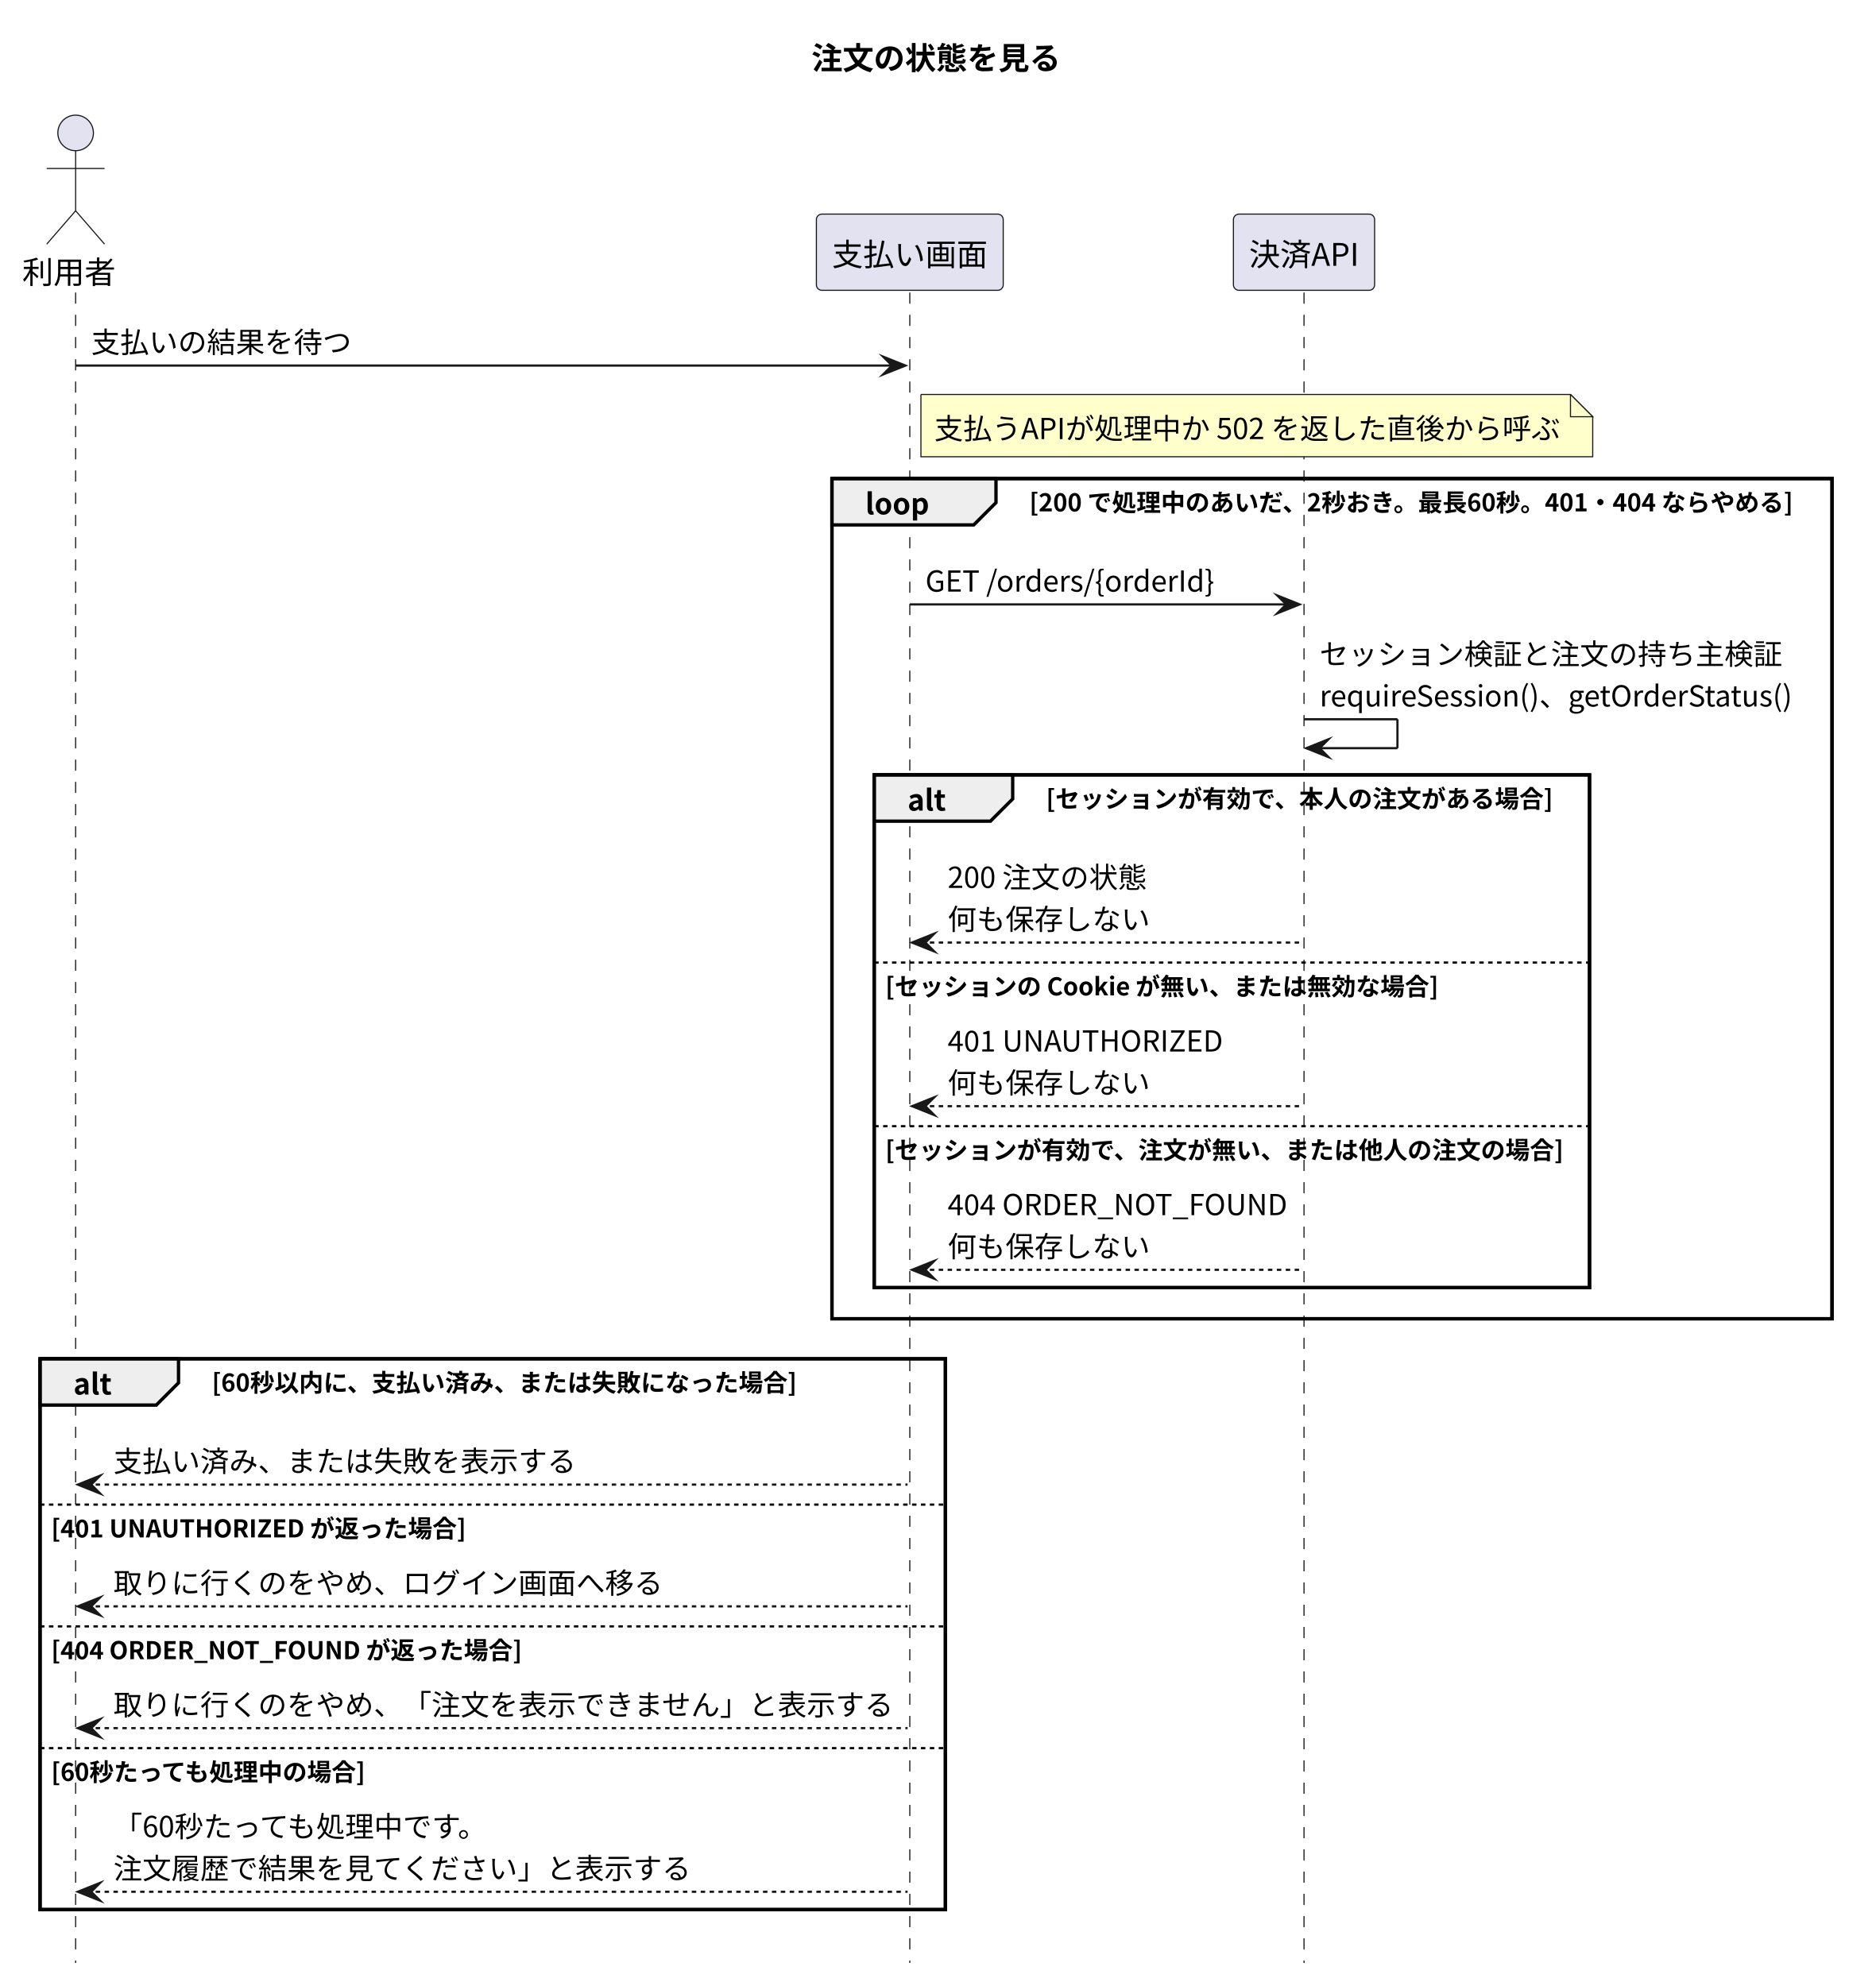
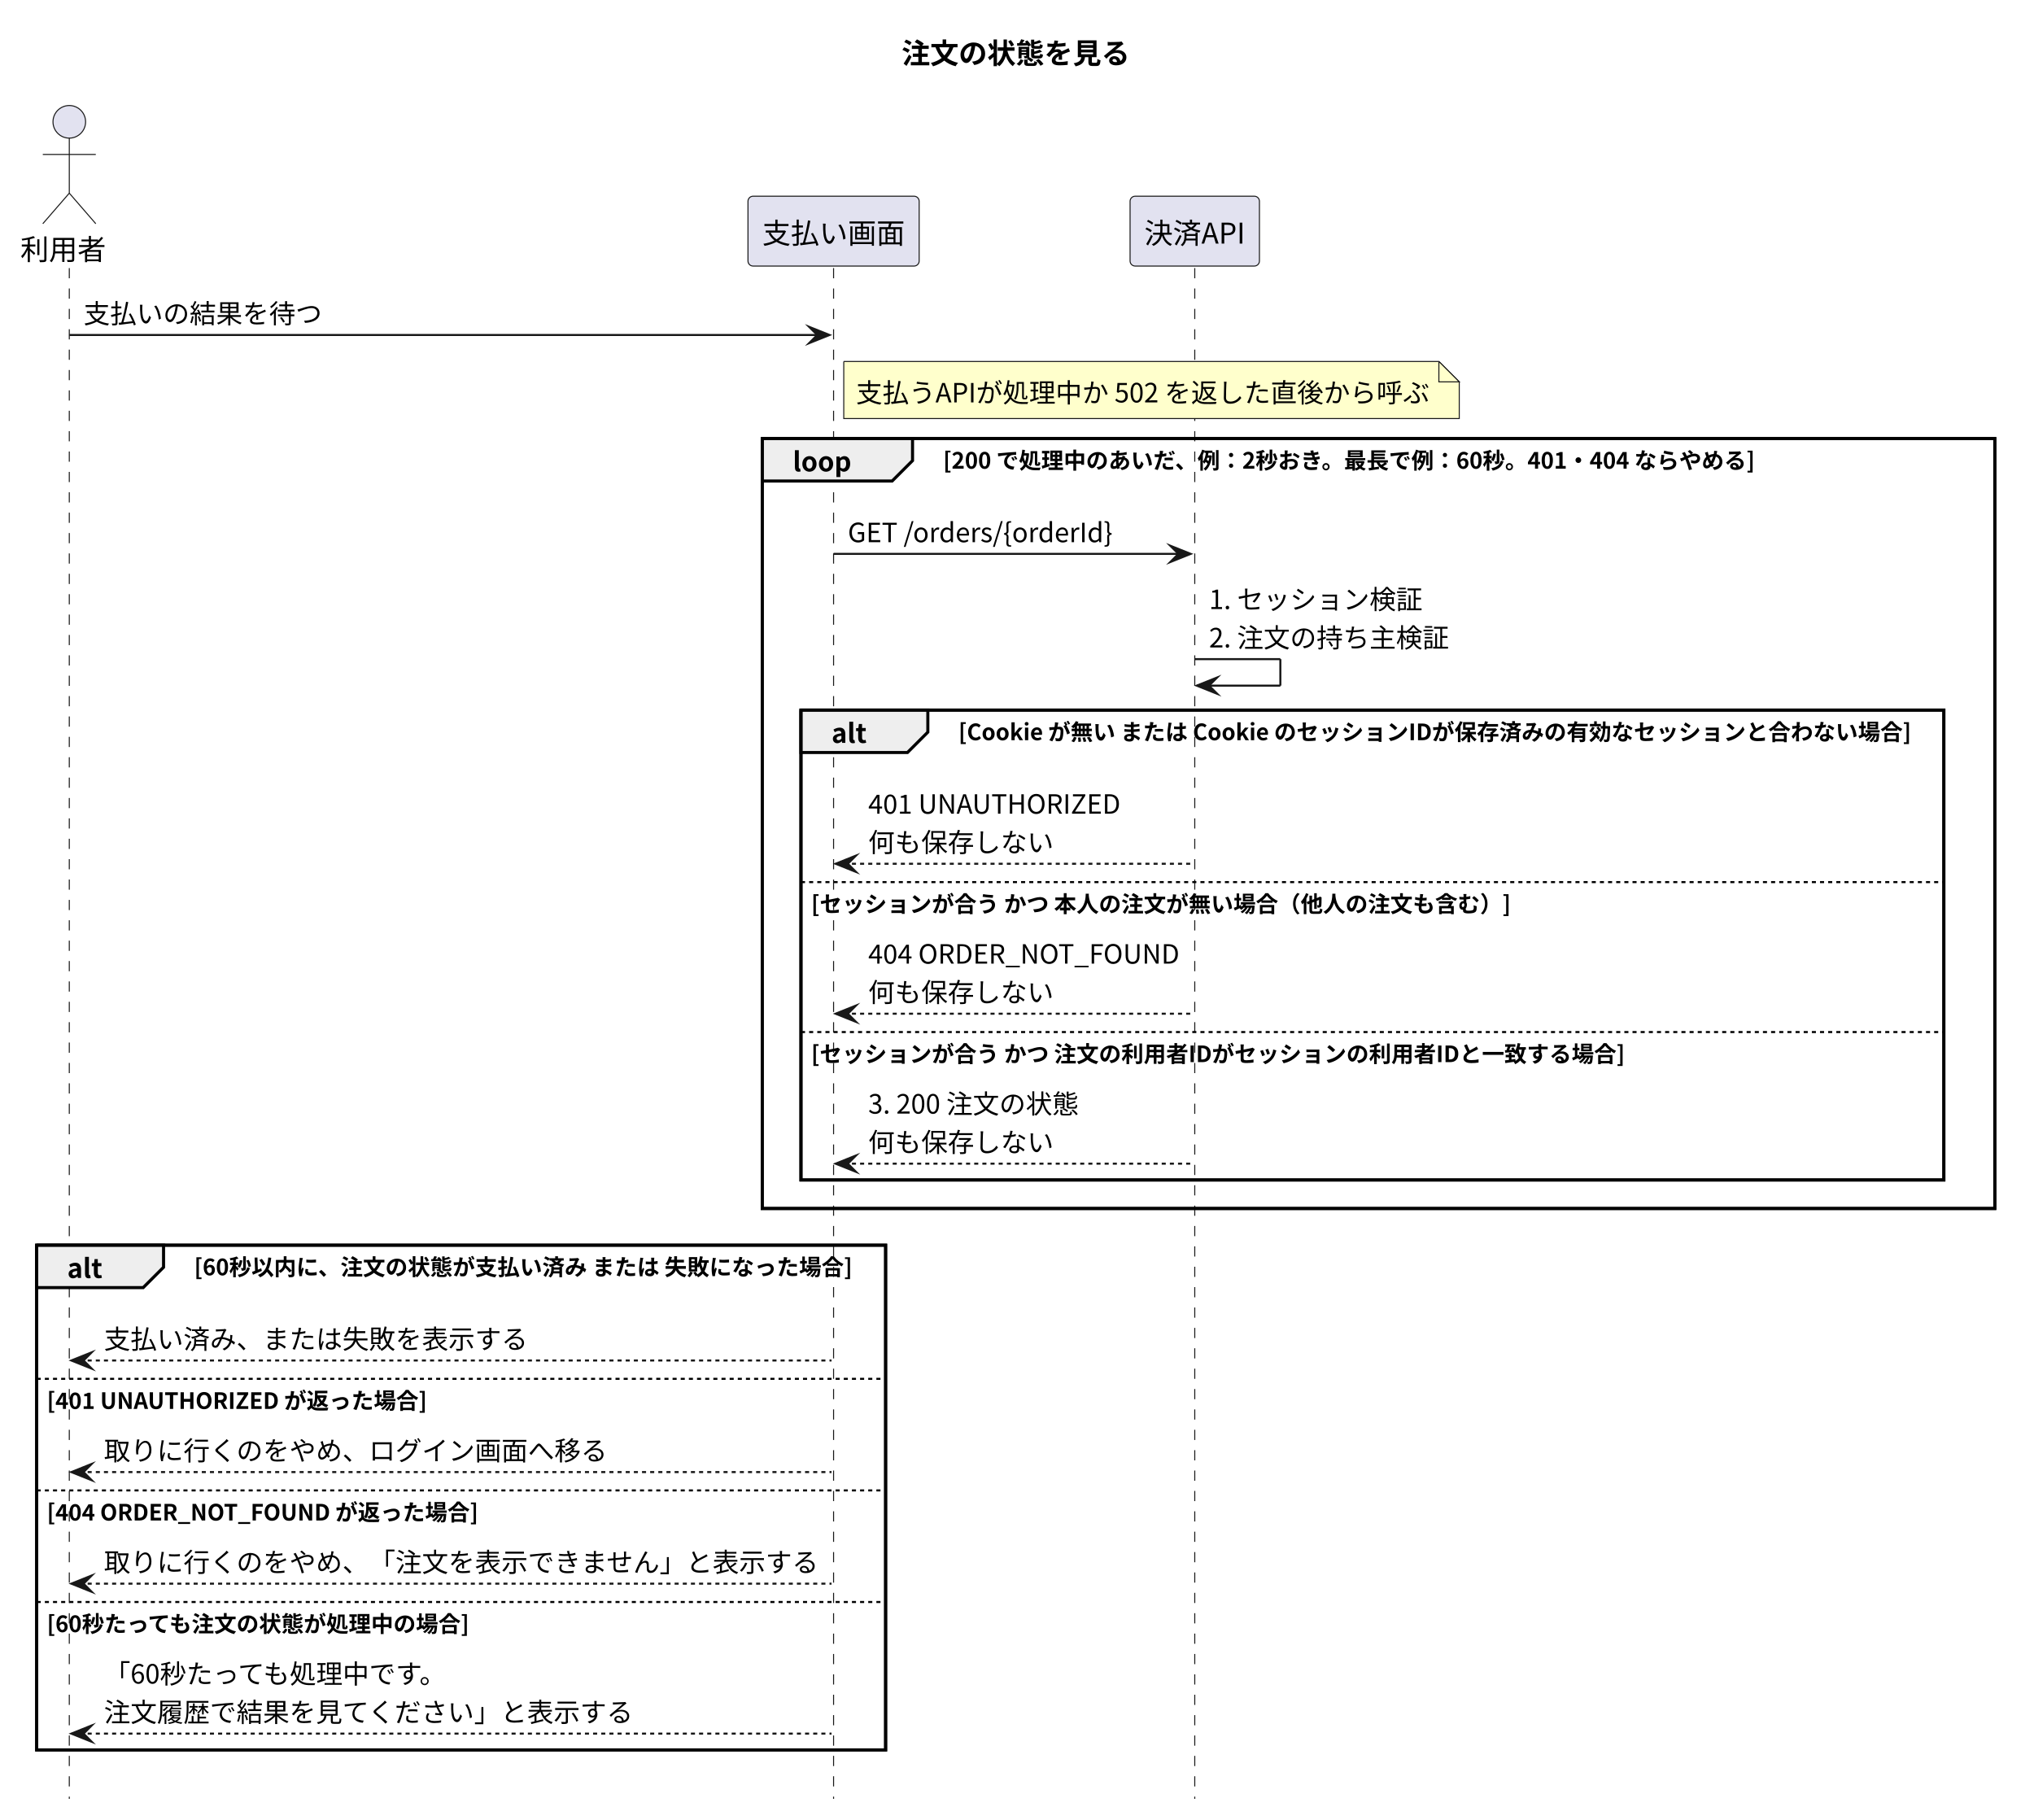
- <svg xmlns="http://www.w3.org/2000/svg" version="1.1" data-diagram-type="SEQUENCE" style="width:843px;height:893px;background:#FFFFFF;" width="843px" height="893px" viewBox="0 0 843 893" zoomAndPan="magnify" preserveAspectRatio="none" contentStyleType="text/css">
+ <svg xmlns="http://www.w3.org/2000/svg" version="1.1" data-diagram-type="SEQUENCE" style="width:998px;height:893px;background:#FFFFFF;" width="998px" height="893px" viewBox="0 0 998 893" zoomAndPan="magnify" preserveAspectRatio="none" contentStyleType="text/css">
  <defs />
  <g font-family="sans-serif" lengthAdjust="spacing">
    <g class="title" data-source-line="7">
-       <text x="364.795" y="31.24" fill="#000" font-size="14" textLength="112" font-weight="700" font-family="'Noto Sans CJK JP'">注文の状態を見る</text>
+       <text x="442.385" y="31.24" fill="#000" font-size="14" textLength="112" font-weight="700" font-family="'Noto Sans CJK JP'">注文の状態を見る</text>
    </g>
-     <rect x="374" y="215.192" width="449.588" height="377.776" fill="none" style="stroke:#000;stroke-width:1.5;" />
-     <rect x="393" y="348.416" width="321.565" height="230.552" fill="none" style="stroke:#000;stroke-width:1.5;" />
-     <rect x="18" y="610.968" width="407" height="247.656" fill="none" style="stroke:#000;stroke-width:1.5;" />
+     <rect x="374" y="215.192" width="604.77" height="377.776" fill="none" style="stroke:#000;stroke-width:1.5;" />
+     <rect x="393" y="348.416" width="560.77" height="230.552" fill="none" style="stroke:#000;stroke-width:1.5;" />
+     <rect x="18" y="610.968" width="416.539" height="247.656" fill="none" style="stroke:#000;stroke-width:1.5;" />
    <g class="participant-lifeline" data-qualified-name="User" data-entity-uid="part1" id="part1-lifeline" data-source-line="9">
      <g>
        <rect x="30.5" y="131.544" width="8" height="751.079" fill="#000" fill-opacity="0" />
        <line x1="34" y1="131.544" x2="34" y2="882.623" style="stroke:#181818;stroke-width:0.5;stroke-dasharray:5,5;" />
      </g>
    </g>
    <g class="participant-lifeline" data-qualified-name="Screen" data-entity-uid="part2" id="part2-lifeline" data-source-line="10">
      <g>
        <rect x="405.5" y="131.544" width="8" height="751.079" fill="#000" fill-opacity="0" />
        <line x1="409" y1="131.544" x2="409" y2="882.623" style="stroke:#181818;stroke-width:0.5;stroke-dasharray:5,5;" />
      </g>
    </g>
    <g class="participant-lifeline" data-qualified-name="API" data-entity-uid="part3" id="part3-lifeline" data-source-line="11">
      <g>
        <rect x="582.718" y="131.544" width="8" height="751.079" fill="#000" fill-opacity="0" />
        <line x1="586.218" y1="131.544" x2="586.218" y2="882.623" style="stroke:#181818;stroke-width:0.5;stroke-dasharray:5,5;" />
      </g>
    </g>
    <g class="participant participant-head" data-qualified-name="User" data-entity-uid="part1" id="part1-head" data-source-line="9">
      <text x="10" y="127.512" fill="#000" font-size="14" textLength="42" font-family="'Noto Sans CJK JP'">利用者</text>
      <ellipse cx="34" cy="59.772" rx="8" ry="8" fill="#E2E2F0" style="stroke:#181818;stroke-width:0.5;" />
      <path d="M34,67.772 L34,94.772 M21,75.772 L47,75.772 M34,94.772 L21,109.772 M34,94.772 L47,109.772" style="stroke:#181818;stroke-width:0.5;" fill="none" />
    </g>
    <g class="participant participant-head" data-qualified-name="Screen" data-entity-uid="part2" id="part2-head" data-source-line="10">
      <rect x="367" y="96.272" width="84" height="34.272" fill="#E2E2F0" style="stroke:#181818;stroke-width:0.5;" rx="2.5" ry="2.5" />
      <text x="374" y="119.512" fill="#000" font-size="14" textLength="70" font-family="'Noto Sans CJK JP'">支払い画面</text>
    </g>
    <g class="participant participant-head" data-qualified-name="API" data-entity-uid="part3" id="part3-head" data-source-line="11">
      <rect x="554.48" y="96.272" width="63.476" height="34.272" fill="#E2E2F0" style="stroke:#181818;stroke-width:0.5;" rx="2.5" ry="2.5" />
      <text x="561.48" y="119.512" fill="#000" font-size="14" textLength="49.476" font-family="'Noto Sans CJK JP'">決済API</text>
    </g>
    <g class="message" data-entity-1="part1" data-entity-2="part2" id="msg1" data-source-line="13">
      <polygon points="397,160.368,407,164.368,397,168.368,401,164.368" fill="#181818" style="stroke:#181818;stroke-width:1;stroke-linejoin:miter;stroke-miterlimit:10;" />
      <line x1="34" y1="164.368" x2="403" y2="164.368" style="stroke:#181818;stroke-width:1;" />
      <text x="41" y="158.624" fill="#000" font-size="13" textLength="117" font-family="'Noto Sans CJK JP'">支払いの結果を待つ</text>
    </g>
    <path d="M414,177.368 L414,205.368 L716,205.368 L716,187.368 L706,177.368 L414,177.368" style="stroke:#181818;stroke-width:0.5;" fill="#FFC" />
    <path d="M706,177.368 L706,187.368 L716,187.368 L706,177.368" style="stroke:#181818;stroke-width:0.5;" fill="#FFC" />
    <text x="420" y="197.448" fill="#000" font-size="13" textLength="281.411" font-family="'Noto Sans CJK JP'">支払うAPIが処理中か 502 を返した直後から呼ぶ</text>
    <path d="M374,215.192 L447.743,215.192 L447.743,226.016 L437.743,236.016 L374,236.016 L374,215.192" style="stroke:#000;stroke-width:1.5;" fill="#EEE" />
-     <rect x="374" y="215.192" width="449.588" height="377.776" fill="none" style="stroke:#000;stroke-width:1.5;" />
+     <rect x="374" y="215.192" width="604.77" height="377.776" fill="none" style="stroke:#000;stroke-width:1.5;" />
    <text x="389" y="231.272" fill="#000" font-size="13" textLength="28.743" font-weight="700" font-family="'Noto Sans CJK JP'">loop</text>
-     <text x="462.743" y="229.952" fill="#000" font-size="11" textLength="344.188" font-weight="700" font-family="'Noto Sans CJK JP'">[200 で処理中のあいだ、2秒おき。最長60秒。401・404 ならやめる]</text>
+     <text x="462.743" y="229.952" fill="#000" font-size="11" textLength="399.187" font-weight="700" font-family="'Noto Sans CJK JP'">[200 で処理中のあいだ、例：2秒おき。最長で例：60秒。401・404 ならやめる]</text>
    <g class="message" data-entity-1="part2" data-entity-2="part3" id="msg2" data-source-line="16">
      <polygon points="574.218,267.768,584.218,271.768,574.218,275.768,578.218,271.768" fill="#181818" style="stroke:#181818;stroke-width:1;stroke-linejoin:miter;stroke-miterlimit:10;" />
      <line x1="409" y1="271.768" x2="580.218" y2="271.768" style="stroke:#181818;stroke-width:1;" />
      <text x="416" y="266.024" fill="#000" font-size="13" textLength="130.702" font-family="'Noto Sans CJK JP'">GET /orders/{orderId}</text>
    </g>
    <g class="message" data-entity-1="part3" data-entity-2="part3" id="msg3" data-source-line="17">
      <line x1="586.218" y1="323.416" x2="628.218" y2="323.416" style="stroke:#181818;stroke-width:1;" />
      <line x1="628.218" y1="323.416" x2="628.218" y2="336.416" style="stroke:#181818;stroke-width:1;" />
      <line x1="587.218" y1="336.416" x2="628.218" y2="336.416" style="stroke:#181818;stroke-width:1;" />
      <polygon points="597.218,332.416,587.218,336.416,597.218,340.416,593.218,336.416" fill="#181818" style="stroke:#181818;stroke-width:1;stroke-linejoin:miter;stroke-miterlimit:10;" />
-       <text x="593.218" y="298.848" fill="#000" font-size="13" textLength="208" font-family="'Noto Sans CJK JP'">セッション検証と注文の持ち主検証</text>
-       <text x="593.218" y="317.672" fill="#000" font-size="13" textLength="214.37" font-family="'Noto Sans CJK JP'">requireSession()、getOrderStatus()</text>
+       <text x="593.218" y="298.848" fill="#000" font-size="13" textLength="104.741" font-family="'Noto Sans CJK JP'">1. セッション検証</text>
+       <text x="593.218" y="317.672" fill="#000" font-size="13" textLength="117.741" font-family="'Noto Sans CJK JP'">2. 注文の持ち主検証</text>
    </g>
    <path d="M393,348.416 L455.251,348.416 L455.251,359.24 L445.251,369.24 L393,369.24 L393,348.416" style="stroke:#000;stroke-width:1.5;" fill="#EEE" />
-     <rect x="393" y="348.416" width="321.565" height="230.552" fill="none" style="stroke:#000;stroke-width:1.5;" />
+     <rect x="393" y="348.416" width="560.77" height="230.552" fill="none" style="stroke:#000;stroke-width:1.5;" />
    <text x="408" y="364.496" fill="#000" font-size="13" textLength="17.251" font-weight="700" font-family="'Noto Sans CJK JP'">alt</text>
-     <text x="470.251" y="363.176" fill="#000" font-size="11" textLength="228.314" font-weight="700" font-family="'Noto Sans CJK JP'">[セッションが有効で、本人の注文がある場合]</text>
+     <text x="470.251" y="363.176" fill="#000" font-size="11" textLength="467.519" font-weight="700" font-family="'Noto Sans CJK JP'">[Cookie が無い または Cookie のセッションIDが保存済みの有効なセッションと合わない場合]</text>
    <g class="message" data-entity-1="part3" data-entity-2="part2" id="msg4" data-source-line="19">
      <polygon points="420,419.816,410,423.816,420,427.816,416,423.816" fill="#181818" style="stroke:#181818;stroke-width:1;stroke-linejoin:miter;stroke-miterlimit:10;" />
      <line x1="414" y1="423.816" x2="585.218" y2="423.816" style="stroke:#181818;stroke-width:1;stroke-dasharray:2,2;" />
-       <text x="426" y="399.248" fill="#000" font-size="13" textLength="89.557" font-family="'Noto Sans CJK JP'">200 注文の状態</text>
+       <text x="426" y="399.248" fill="#000" font-size="13" textLength="124.007" font-family="'Noto Sans CJK JP'">401 UNAUTHORIZED</text>
      <text x="426" y="418.072" fill="#000" font-size="13" textLength="91" font-family="'Noto Sans CJK JP'">何も保存しない</text>
    </g>
-     <line x1="393" y1="432.816" x2="714.566" y2="432.816" style="stroke:#000;stroke-width:1;stroke-dasharray:2,2;" />
-     <text x="398" y="447.576" fill="#000" font-size="11" textLength="248.675" font-weight="700" font-family="'Noto Sans CJK JP'">[セッションの Cookie が無い、または無効な場合]</text>
+     <line x1="393" y1="432.816" x2="953.77" y2="432.816" style="stroke:#000;stroke-width:1;stroke-dasharray:2,2;" />
+     <text x="398" y="447.576" fill="#000" font-size="11" textLength="343.308" font-weight="700" font-family="'Noto Sans CJK JP'">[セッションが合う かつ 本人の注文が無い場合（他人の注文も含む）]</text>
    <g class="message" data-entity-1="part3" data-entity-2="part2" id="msg5" data-source-line="21">
      <polygon points="420,493.392,410,497.392,420,501.392,416,497.392" fill="#181818" style="stroke:#181818;stroke-width:1;stroke-linejoin:miter;stroke-miterlimit:10;" />
      <line x1="414" y1="497.392" x2="585.218" y2="497.392" style="stroke:#181818;stroke-width:1;stroke-dasharray:2,2;" />
-       <text x="426" y="472.824" fill="#000" font-size="13" textLength="124.007" font-family="'Noto Sans CJK JP'">401 UNAUTHORIZED</text>
+       <text x="426" y="472.824" fill="#000" font-size="13" textLength="153.218" font-family="'Noto Sans CJK JP'">404 ORDER_NOT_FOUND</text>
      <text x="426" y="491.648" fill="#000" font-size="13" textLength="91" font-family="'Noto Sans CJK JP'">何も保存しない</text>
    </g>
-     <line x1="393" y1="506.392" x2="714.566" y2="506.392" style="stroke:#000;stroke-width:1;stroke-dasharray:2,2;" />
-     <text x="398" y="521.152" fill="#000" font-size="11" textLength="305.314" font-weight="700" font-family="'Noto Sans CJK JP'">[セッションが有効で、注文が無い、または他人の注文の場合]</text>
+     <line x1="393" y1="506.392" x2="953.77" y2="506.392" style="stroke:#000;stroke-width:1;stroke-dasharray:2,2;" />
+     <text x="398" y="521.152" fill="#000" font-size="11" textLength="399.275" font-weight="700" font-family="'Noto Sans CJK JP'">[セッションが合う かつ 注文の利用者IDがセッションの利用者IDと一致する場合]</text>
    <g class="message" data-entity-1="part3" data-entity-2="part2" id="msg6" data-source-line="23">
      <polygon points="420,566.968,410,570.968,420,574.968,416,570.968" fill="#181818" style="stroke:#181818;stroke-width:1;stroke-linejoin:miter;stroke-miterlimit:10;" />
      <line x1="414" y1="570.968" x2="585.218" y2="570.968" style="stroke:#181818;stroke-width:1;stroke-dasharray:2,2;" />
-       <text x="426" y="546.4" fill="#000" font-size="13" textLength="153.218" font-family="'Noto Sans CJK JP'">404 ORDER_NOT_FOUND</text>
+       <text x="426" y="546.4" fill="#000" font-size="13" textLength="103.298" font-family="'Noto Sans CJK JP'">3. 200 注文の状態</text>
      <text x="426" y="565.224" fill="#000" font-size="13" textLength="91" font-family="'Noto Sans CJK JP'">何も保存しない</text>
    </g>
    <path d="M18,610.968 L80.251,610.968 L80.251,621.792 L70.251,631.792 L18,631.792 L18,610.968" style="stroke:#000;stroke-width:1.5;" fill="#EEE" />
-     <rect x="18" y="610.968" width="407" height="247.656" fill="none" style="stroke:#000;stroke-width:1.5;" />
+     <rect x="18" y="610.968" width="416.539" height="247.656" fill="none" style="stroke:#000;stroke-width:1.5;" />
    <text x="33" y="627.048" fill="#000" font-size="13" textLength="17.251" font-weight="700" font-family="'Noto Sans CJK JP'">alt</text>
-     <text x="95.251" y="625.727" fill="#000" font-size="11" textLength="263.294" font-weight="700" font-family="'Noto Sans CJK JP'">[60秒以内に、支払い済み、または失敗になった場合]</text>
+     <text x="95.251" y="625.727" fill="#000" font-size="11" textLength="323.288" font-weight="700" font-family="'Noto Sans CJK JP'">[60秒以内に、注文の状態が支払い済み または 失敗になった場合]</text>
    <g class="message" data-entity-1="part2" data-entity-2="part1" id="msg7" data-source-line="27">
      <polygon points="45,663.543,35,667.543,45,671.543,41,667.543" fill="#181818" style="stroke:#181818;stroke-width:1;stroke-linejoin:miter;stroke-miterlimit:10;" />
      <line x1="39" y1="667.543" x2="408" y2="667.543" style="stroke:#181818;stroke-width:1;stroke-dasharray:2,2;" />
      <text x="51" y="661.799" fill="#000" font-size="13" textLength="208" font-family="'Noto Sans CJK JP'">支払い済み、または失敗を表示する</text>
    </g>
-     <line x1="18" y1="676.543" x2="425" y2="676.543" style="stroke:#000;stroke-width:1;stroke-dasharray:2,2;" />
+     <line x1="18" y1="676.543" x2="434.539" y2="676.543" style="stroke:#000;stroke-width:1;stroke-dasharray:2,2;" />
    <text x="23" y="691.303" fill="#000" font-size="11" textLength="186.691" font-weight="700" font-family="'Noto Sans CJK JP'">[401 UNAUTHORIZED が返った場合]</text>
    <g class="message" data-entity-1="part2" data-entity-2="part1" id="msg8" data-source-line="29">
      <polygon points="45,718.295,35,722.295,45,726.295,41,722.295" fill="#181818" style="stroke:#181818;stroke-width:1;stroke-linejoin:miter;stroke-miterlimit:10;" />
      <line x1="39" y1="722.295" x2="408" y2="722.295" style="stroke:#181818;stroke-width:1;stroke-dasharray:2,2;" />
      <text x="51" y="716.551" fill="#000" font-size="13" textLength="247" font-family="'Noto Sans CJK JP'">取りに行くのをやめ、ログイン画面へ移る</text>
    </g>
-     <line x1="18" y1="731.295" x2="425" y2="731.295" style="stroke:#000;stroke-width:1;stroke-dasharray:2,2;" />
+     <line x1="18" y1="731.295" x2="434.539" y2="731.295" style="stroke:#000;stroke-width:1;stroke-dasharray:2,2;" />
    <text x="23" y="746.055" fill="#000" font-size="11" textLength="212.155" font-weight="700" font-family="'Noto Sans CJK JP'">[404 ORDER_NOT_FOUND が返った場合]</text>
    <g class="message" data-entity-1="part2" data-entity-2="part1" id="msg9" data-source-line="31">
      <polygon points="45,773.047,35,777.047,45,781.047,41,777.047" fill="#181818" style="stroke:#181818;stroke-width:1;stroke-linejoin:miter;stroke-miterlimit:10;" />
      <line x1="39" y1="777.047" x2="408" y2="777.047" style="stroke:#181818;stroke-width:1;stroke-dasharray:2,2;" />
      <text x="51" y="771.303" fill="#000" font-size="13" textLength="351" font-family="'Noto Sans CJK JP'">取りに行くのをやめ、「注文を表示できません」と表示する</text>
    </g>
-     <line x1="18" y1="786.047" x2="425" y2="786.047" style="stroke:#000;stroke-width:1;stroke-dasharray:2,2;" />
-     <text x="23" y="800.807" fill="#000" font-size="11" textLength="142.295" font-weight="700" font-family="'Noto Sans CJK JP'">[60秒たっても処理中の場合]</text>
+     <line x1="18" y1="786.047" x2="434.539" y2="786.047" style="stroke:#000;stroke-width:1;stroke-dasharray:2,2;" />
+     <text x="23" y="800.807" fill="#000" font-size="11" textLength="208.295" font-weight="700" font-family="'Noto Sans CJK JP'">[60秒たっても注文の状態が処理中の場合]</text>
    <g class="message" data-entity-1="part2" data-entity-2="part1" id="msg10" data-source-line="33">
      <polygon points="45,846.623,35,850.623,45,854.623,41,850.623" fill="#181818" style="stroke:#181818;stroke-width:1;stroke-linejoin:miter;stroke-miterlimit:10;" />
      <line x1="39" y1="850.623" x2="408" y2="850.623" style="stroke:#181818;stroke-width:1;stroke-dasharray:2,2;" />
      <text x="51" y="826.055" fill="#000" font-size="13" textLength="170.43" font-family="'Noto Sans CJK JP'">「60秒たっても処理中です。</text>
      <text x="51" y="844.879" fill="#000" font-size="13" textLength="260" font-family="'Noto Sans CJK JP'">注文履歴で結果を見てください」と表示する</text>
    </g>
  </g>
</svg>
